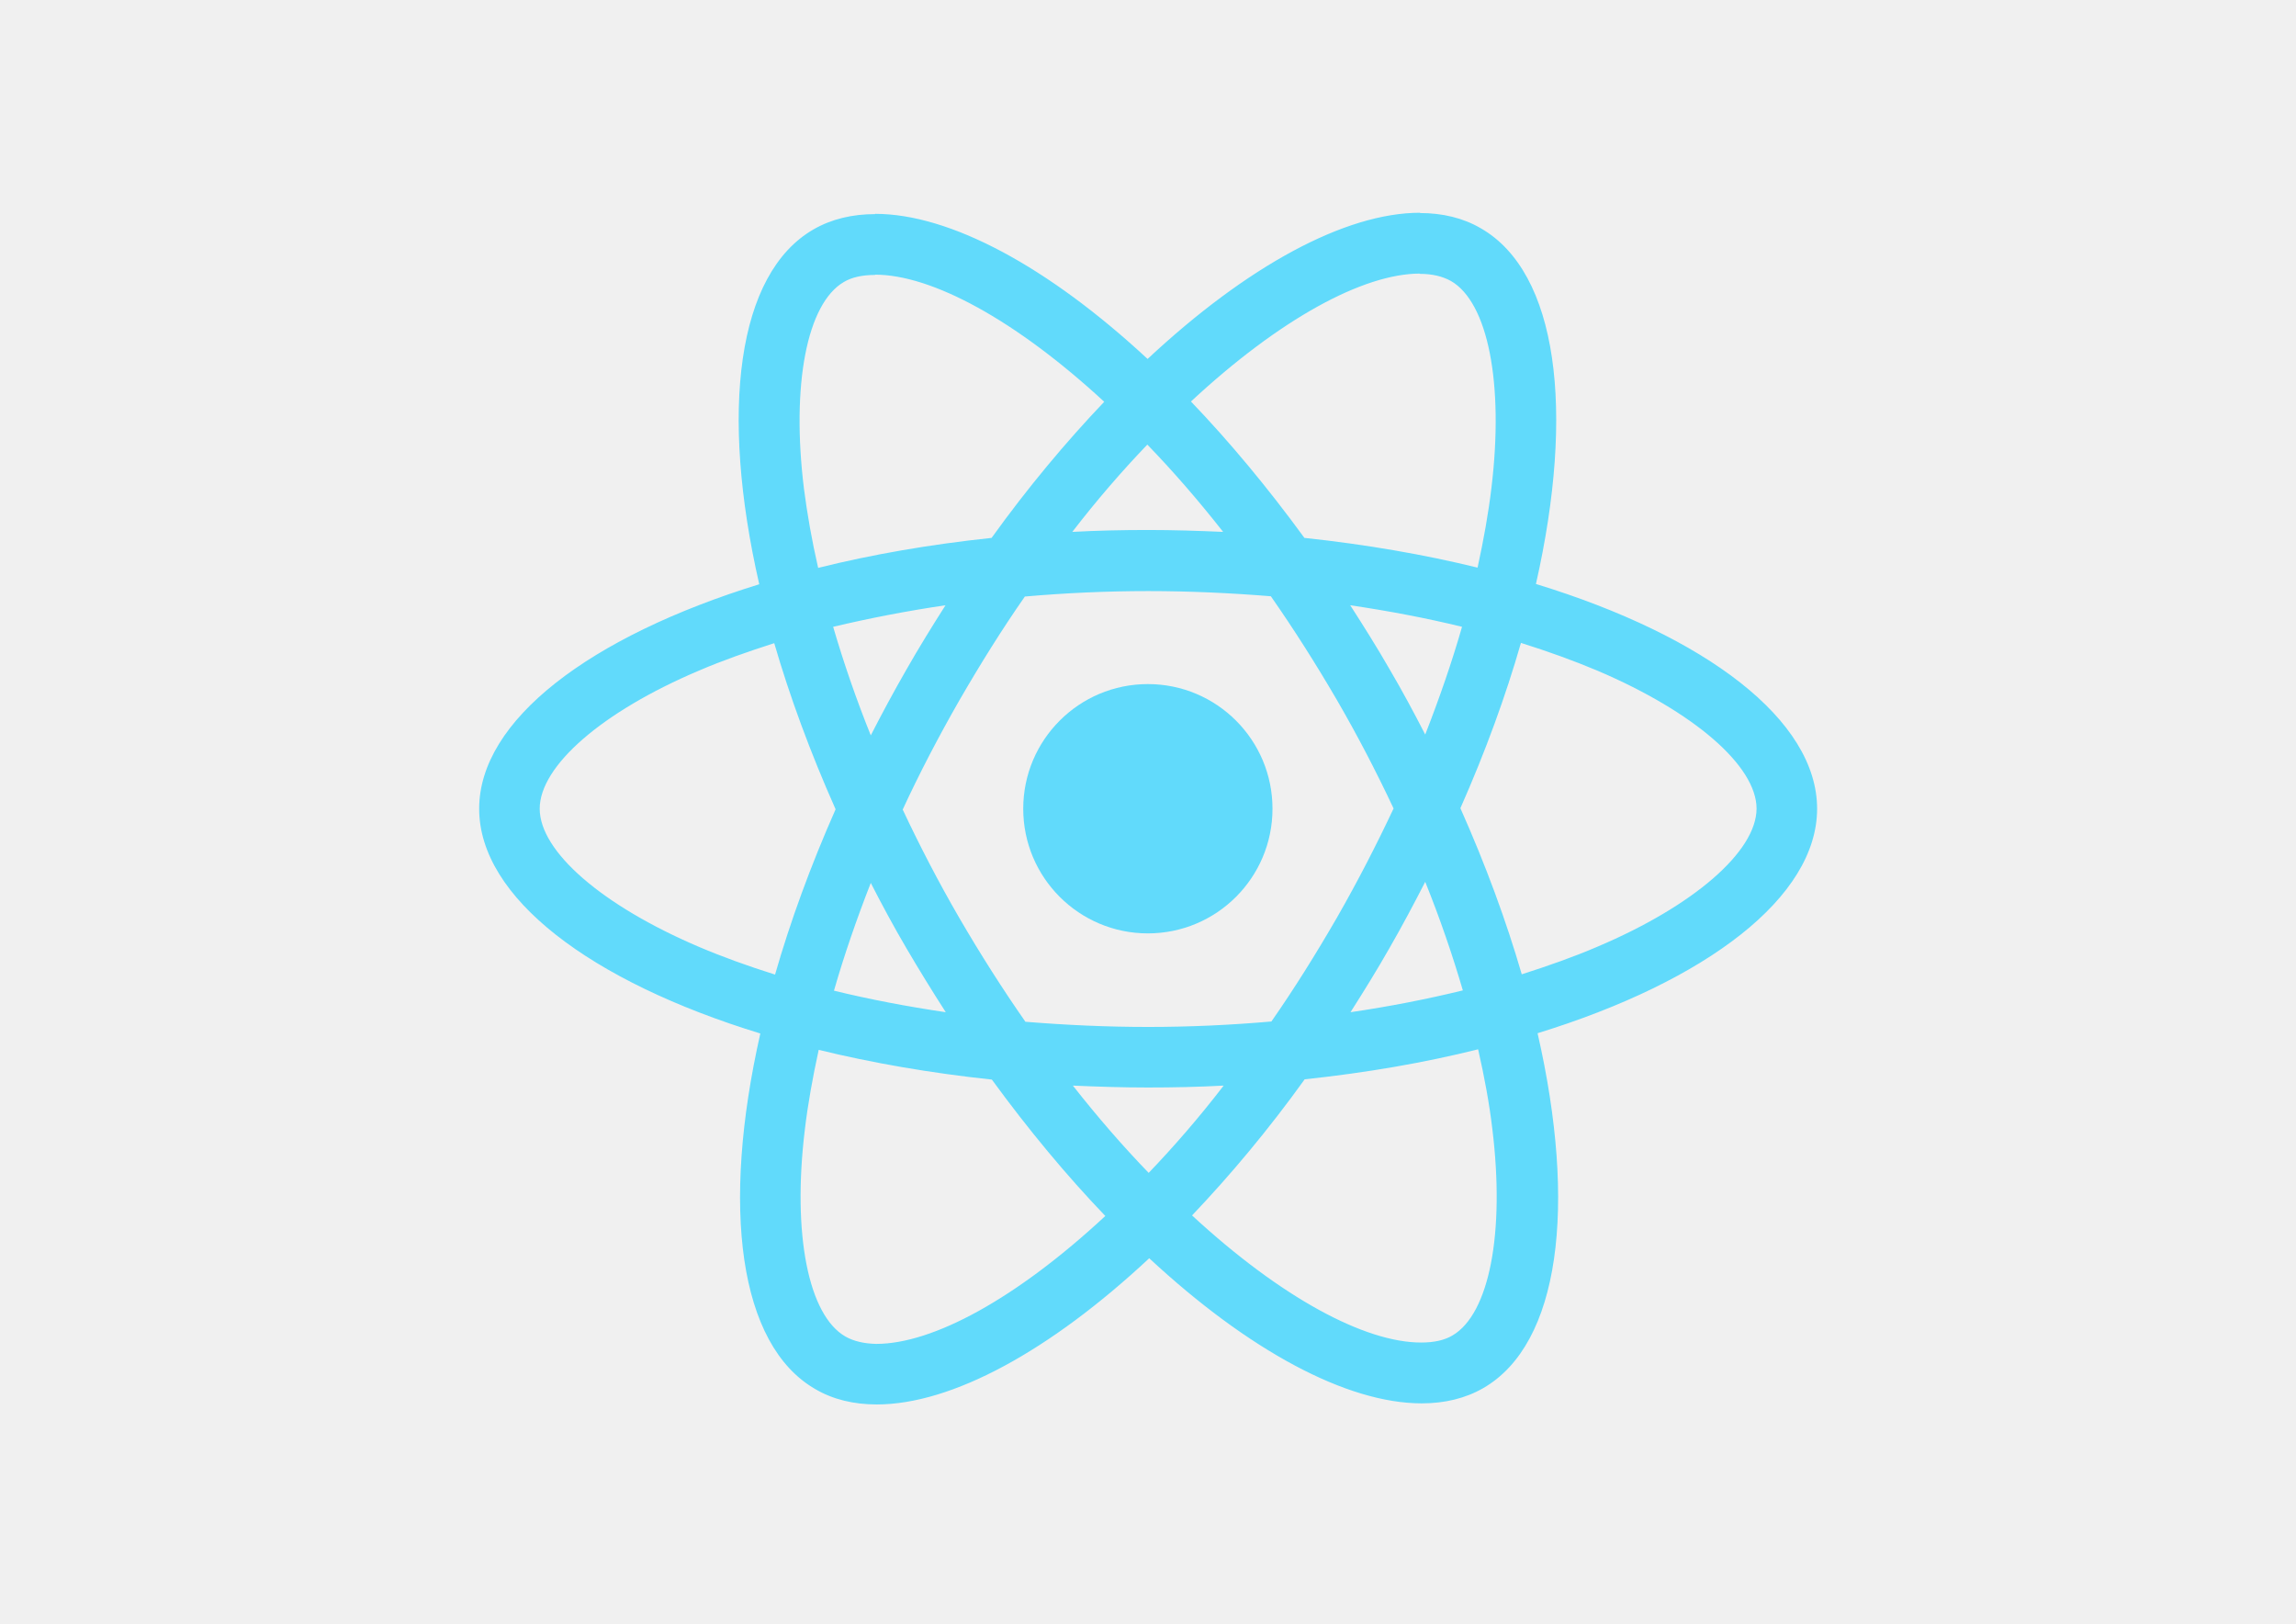
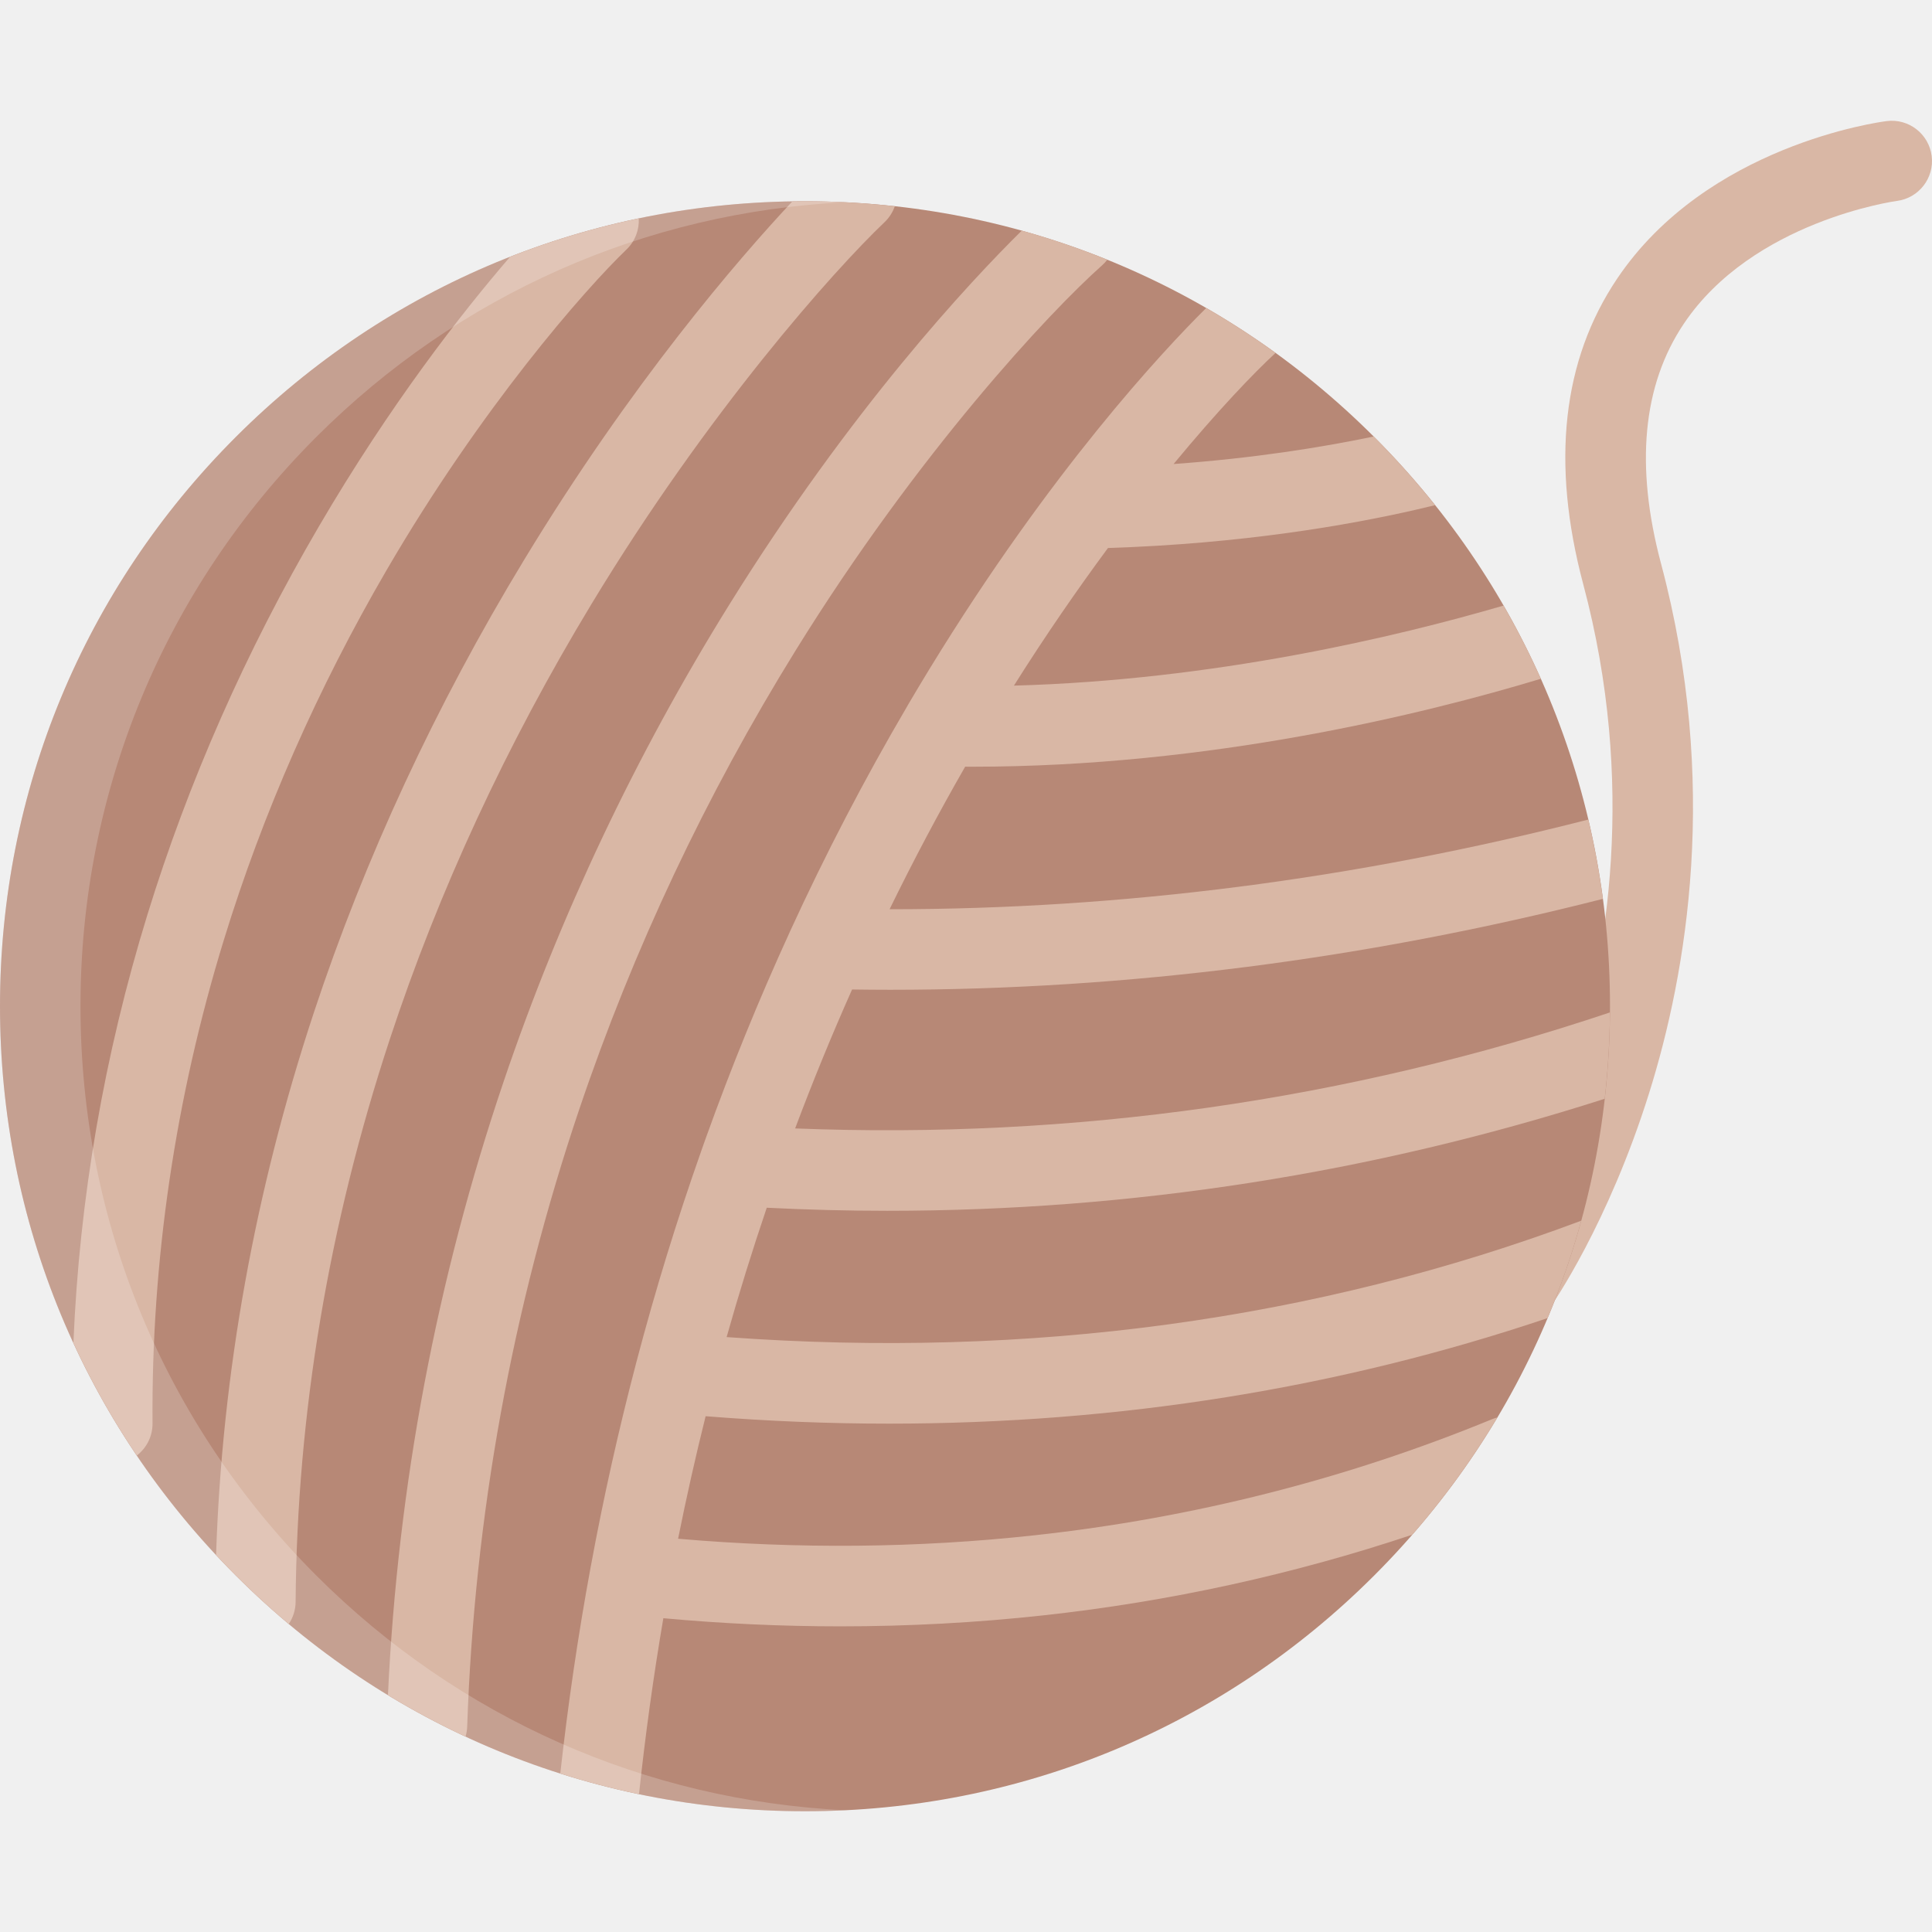
- <svg xmlns="http://www.w3.org/2000/svg" viewBox="0 0 841.9 595.3">
-   <g fill="#61DAFB">
-     <path d="M666.3 296.5c0-32.5-40.7-63.3-103.1-82.4 14.4-63.6 8-114.2-20.2-130.4-6.5-3.8-14.1-5.6-22.4-5.6v22.3c4.6 0 8.3.9 11.4 2.6 13.6 7.8 19.5 37.5 14.9 75.7-1.1 9.4-2.9 19.3-5.1 29.4-19.6-4.8-41-8.5-63.5-10.9-13.5-18.5-27.5-35.3-41.6-50 32.6-30.3 63.2-46.9 84-46.9V78c-27.5 0-63.5 19.6-99.9 53.6-36.4-33.8-72.4-53.2-99.9-53.2v22.3c20.7 0 51.4 16.5 84 46.6-14 14.7-28 31.4-41.3 49.9-22.6 2.4-44 6.1-63.6 11-2.3-10-4-19.7-5.2-29-4.7-38.2 1.1-67.9 14.6-75.8 3-1.8 6.9-2.6 11.5-2.6V78.5c-8.4 0-16 1.8-22.6 5.6-28.1 16.2-34.4 66.7-19.9 130.1-62.2 19.2-102.7 49.9-102.7 82.3 0 32.5 40.7 63.3 103.1 82.4-14.4 63.6-8 114.2 20.2 130.4 6.5 3.8 14.1 5.6 22.5 5.6 27.5 0 63.5-19.6 99.9-53.6 36.4 33.8 72.4 53.2 99.9 53.2 8.4 0 16-1.8 22.6-5.6 28.1-16.2 34.4-66.7 19.9-130.1 62-19.1 102.5-49.9 102.5-82.3zm-130.2-66.7c-3.7 12.9-8.3 26.2-13.5 39.5-4.1-8-8.4-16-13.1-24-4.6-8-9.5-15.8-14.4-23.4 14.2 2.1 27.9 4.7 41 7.9zm-45.8 106.5c-7.8 13.5-15.8 26.3-24.1 38.2-14.9 1.3-30 2-45.2 2-15.1 0-30.2-.7-45-1.9-8.3-11.9-16.4-24.6-24.2-38-7.6-13.1-14.5-26.4-20.8-39.8 6.2-13.4 13.2-26.8 20.7-39.9 7.8-13.5 15.8-26.3 24.1-38.2 14.9-1.3 30-2 45.2-2 15.1 0 30.2.7 45 1.9 8.3 11.9 16.4 24.6 24.2 38 7.6 13.1 14.5 26.4 20.8 39.8-6.3 13.4-13.2 26.8-20.7 39.9zm32.3-13c5.4 13.4 10 26.8 13.8 39.8-13.1 3.2-26.9 5.9-41.2 8 4.9-7.7 9.8-15.6 14.4-23.7 4.6-8 8.9-16.1 13-24.1zM421.2 430c-9.3-9.6-18.6-20.3-27.8-32 9 .4 18.2.7 27.5.7 9.4 0 18.7-.2 27.8-.7-9 11.7-18.3 22.4-27.5 32zm-74.4-58.9c-14.2-2.1-27.9-4.7-41-7.9 3.7-12.9 8.3-26.2 13.5-39.5 4.1 8 8.4 16 13.1 24 4.7 8 9.5 15.8 14.4 23.4zM420.7 163c9.3 9.6 18.6 20.3 27.8 32-9-.4-18.2-.7-27.5-.7-9.4 0-18.7.2-27.8.7 9-11.7 18.3-22.4 27.5-32zm-74 58.9c-4.9 7.7-9.8 15.6-14.4 23.7-4.6 8-8.9 16-13 24-5.4-13.4-10-26.8-13.8-39.8 13.1-3.1 26.9-5.8 41.2-7.9zm-90.5 125.2c-35.4-15.1-58.3-34.9-58.3-50.6 0-15.7 22.9-35.6 58.3-50.6 8.6-3.7 18-7 27.7-10.1 5.7 19.6 13.2 40 22.5 60.9-9.2 20.8-16.6 41.1-22.2 60.6-9.9-3.1-19.3-6.5-28-10.2zM310 490c-13.6-7.8-19.5-37.5-14.9-75.7 1.1-9.4 2.9-19.3 5.1-29.4 19.6 4.8 41 8.5 63.5 10.9 13.5 18.5 27.5 35.3 41.6 50-32.6 30.3-63.2 46.9-84 46.9-4.5-.1-8.3-1-11.3-2.7zm237.2-76.2c4.7 38.2-1.1 67.9-14.6 75.8-3 1.8-6.9 2.6-11.5 2.6-20.7 0-51.4-16.5-84-46.6 14-14.7 28-31.4 41.3-49.9 22.6-2.4 44-6.1 63.6-11 2.3 10.1 4.1 19.8 5.2 29.1zm38.5-66.7c-8.6 3.7-18 7-27.7 10.1-5.7-19.6-13.2-40-22.5-60.9 9.2-20.8 16.6-41.1 22.2-60.6 9.9 3.1 19.3 6.5 28.1 10.2 35.4 15.1 58.3 34.9 58.3 50.6-.1 15.7-23 35.6-58.4 50.6zM320.8 78.4z" />
-     <circle cx="420.9" cy="296.5" r="45.7" />
-     <path d="M520.5 78.1z" />
+ <svg xmlns="http://www.w3.org/2000/svg" height="800px" width="800px" version="1.1" id="Layer_1" viewBox="0 0 511.984 511.984" xml:space="preserve">
+   <path style="fill:#d9b7a5;" d="M402.186,350.785c-2.125,0-4.266-0.641-6.125-1.953c-4.812-3.375-5.969-10.03-2.594-14.843  c0.297-0.438,13.641-19.826,23.422-51.403c9.015-29.077,16.796-74.849,2.672-127.761c-8.562-32.139-5.547-59.38,8.983-80.98  c23.765-35.351,69.496-41.515,71.434-41.757c5.844-0.742,11.172,3.398,11.922,9.242c0.734,5.844-3.406,11.18-9.25,11.921  c-0.359,0.047-38.217,5.312-56.481,32.608c-10.874,16.25-12.89,37.608-6,63.466c15.531,58.201,6.844,108.48-3.171,140.416  c-10.891,34.717-25.468,55.653-26.077,56.528C408.843,349.207,405.546,350.785,402.186,350.785z" />
+   <path style="fill:#b78876;" d="M364.173,115.811c-40.295-40.287-93.872-62.474-150.854-62.474S102.777,75.524,62.482,115.811  C22.186,156.106,0,209.674,0,266.656c0,56.989,22.186,110.55,62.482,150.846c40.295,40.296,93.855,62.481,150.837,62.481  c56.981,0,110.559-22.186,150.854-62.481s62.481-93.856,62.481-150.846C426.654,209.674,404.468,156.106,364.173,115.811z" />
+   <g>
+     <path style="fill:#d9b7a5;" d="M270.769,61.117c-13.749,13.57-45.217,47.147-77.559,99.199   c-24.75,39.85-44.842,82.317-59.716,126.206c-17.781,52.498-28.093,107.184-30.687,162.682c6.656,4.047,13.515,7.719,20.562,10.999   c0.25-0.843,0.406-1.749,0.438-2.671c1.906-55.826,11.906-110.903,29.733-163.666c14.281-42.279,33.577-83.192,57.373-121.612   c32.499-52.467,67.294-89.637,81.169-101.964c0.5-0.445,0.953-0.938,1.344-1.453C286.035,65.844,278.472,63.258,270.769,61.117z" />
+     <path style="fill:#d9b7a5;" d="M213.319,53.337c-1.109,0-2.234,0.023-3.344,0.039c-14.375,15.359-42.577,47.982-71.122,95.051   c-23.437,38.639-42.17,79.02-55.717,120.011c-15.624,47.319-24.311,95.582-25.874,143.643c1.703,1.828,3.438,3.641,5.219,5.422   c4.515,4.516,9.218,8.797,14.046,12.859c1.125-1.688,1.797-3.703,1.812-5.875c0.359-49.749,8.749-99.856,24.92-148.963   c12.968-39.39,30.968-78.231,53.482-115.449c30.765-50.873,64.248-88.434,77.653-101.183c1.281-1.219,2.188-2.68,2.734-4.234   C229.271,53.79,221.335,53.337,213.319,53.337z" />
+     <path style="fill:#d9b7a5;" d="M84.418,139.654C65.185,172.551,49.936,207.112,39.061,242.4   c-11.453,37.202-18.03,75.279-19.608,113.495c4.765,10.344,10.375,20.312,16.796,29.827c2.562-1.969,4.203-5.062,4.172-8.547   c-0.328-43.029,6.016-86.121,18.89-128.057c10.328-33.639,24.842-66.63,43.154-98.067c25.03-42.974,52.513-74.332,63.544-84.918   c2.328-2.227,3.422-5.266,3.266-8.257c-11.671,2.437-23.061,5.843-34.092,10.171C122.323,82.96,103.386,107.194,84.418,139.654z" />
+     <path style="fill:#d9b7a5;" d="M235.131,320.865c64.826,0,128.542-9.952,190.118-29.687c0.858-7.531,1.327-15.187,1.39-22.882   c-69.606,23.335-142.104,33.663-215.929,30.741c4.688-12.469,9.719-24.765,15.093-36.819c3.375,0.047,6.734,0.078,10.109,0.078   c62.623,0,125.979-8.093,188.853-24.093c-0.938-7.093-2.234-14.108-3.859-21.022c-61.67,15.812-123.792,23.788-185.165,23.772   c6.296-12.882,12.968-25.491,20.03-37.779c0.656,0,1.312,0.008,1.969,0.008c62.904,0,119.651-13.96,150.588-23.304   c-2.953-6.625-6.25-13.093-9.891-19.397c-28.437,8.304-76.621,19.757-129.745,21.21c8.469-13.445,16.922-25.655,24.922-36.467   c35.654-1.141,63.872-6.085,81.574-10.14c1.766-0.406,3.469-0.812,5.109-1.211c-5-6.266-10.375-12.305-16.124-18.062   c-0.047-0.039-0.094-0.086-0.141-0.133c-14,2.921-31.844,5.757-53.029,7.289c11.547-13.983,21.123-23.999,27.014-29.437   c-5.938-4.297-12.062-8.273-18.373-11.906c-11.499,11.406-41.249,43.186-73.357,95.707c-1.938,3.156-3.828,6.344-5.719,9.547   c-0.094,0.156-0.188,0.312-0.266,0.477c-11.218,19.108-21.545,38.967-30.936,59.451c-0.062,0.148-0.141,0.305-0.203,0.461   c-8.062,17.616-15.421,35.679-22.046,54.115c-0.453,1.234-0.891,2.484-1.328,3.734c-0.016,0.047-0.031,0.094-0.047,0.156   c-6.39,18.123-12.078,36.622-17.031,55.435c-0.078,0.25-0.141,0.5-0.203,0.781c-4.593,17.53-8.578,35.343-11.906,53.389   c-0.047,0.188-0.078,0.375-0.109,0.578c-3.312,17.968-5.983,36.155-8.015,54.528c6.843,2.172,13.812,4,20.858,5.469   c1.672-15.686,3.828-31.232,6.453-46.622c15.671,1.438,31.327,2.156,46.858,2.156c18.108,0,36.076-0.969,53.778-2.906   c33.5-3.656,66.278-10.844,97.824-21.375c8.499-9.749,16.046-20.155,22.562-31.077c-0.469,0.125-0.938,0.266-1.391,0.453   c-38.498,15.844-79.309,26.203-121.323,30.78c-30.842,3.375-62.544,3.672-94.402,0.906c2.187-10.905,4.625-21.749,7.296-32.468   c16.359,1.312,32.562,1.969,48.592,1.969c60.92,0,119.354-9.374,174.524-27.968c3.531-8.39,6.516-17.015,8.922-25.812   c-70.201,26.327-146.292,36.687-226.476,30.843c3.265-11.562,6.812-22.999,10.64-34.279   C213.866,320.584,224.506,320.865,235.131,320.865z" />
  </g>
+   <path style="opacity:0.2;fill:#FFFFFF;enable-background:new    ;" d="M83.808,417.502c-40.279-40.296-62.481-93.856-62.481-150.846  c0-56.982,22.202-110.55,62.481-150.845c37.78-37.764,87.215-59.623,140.182-62.216c-3.53-0.172-7.093-0.258-10.671-0.258  c-56.982,0-110.542,22.187-150.837,62.474C22.186,156.106,0,209.674,0,266.656c0,56.989,22.186,110.55,62.482,150.846  c40.295,40.296,93.855,62.481,150.837,62.481c3.578,0,7.141-0.094,10.671-0.266C171.024,477.139,121.589,455.266,83.808,417.502z" />
</svg>
